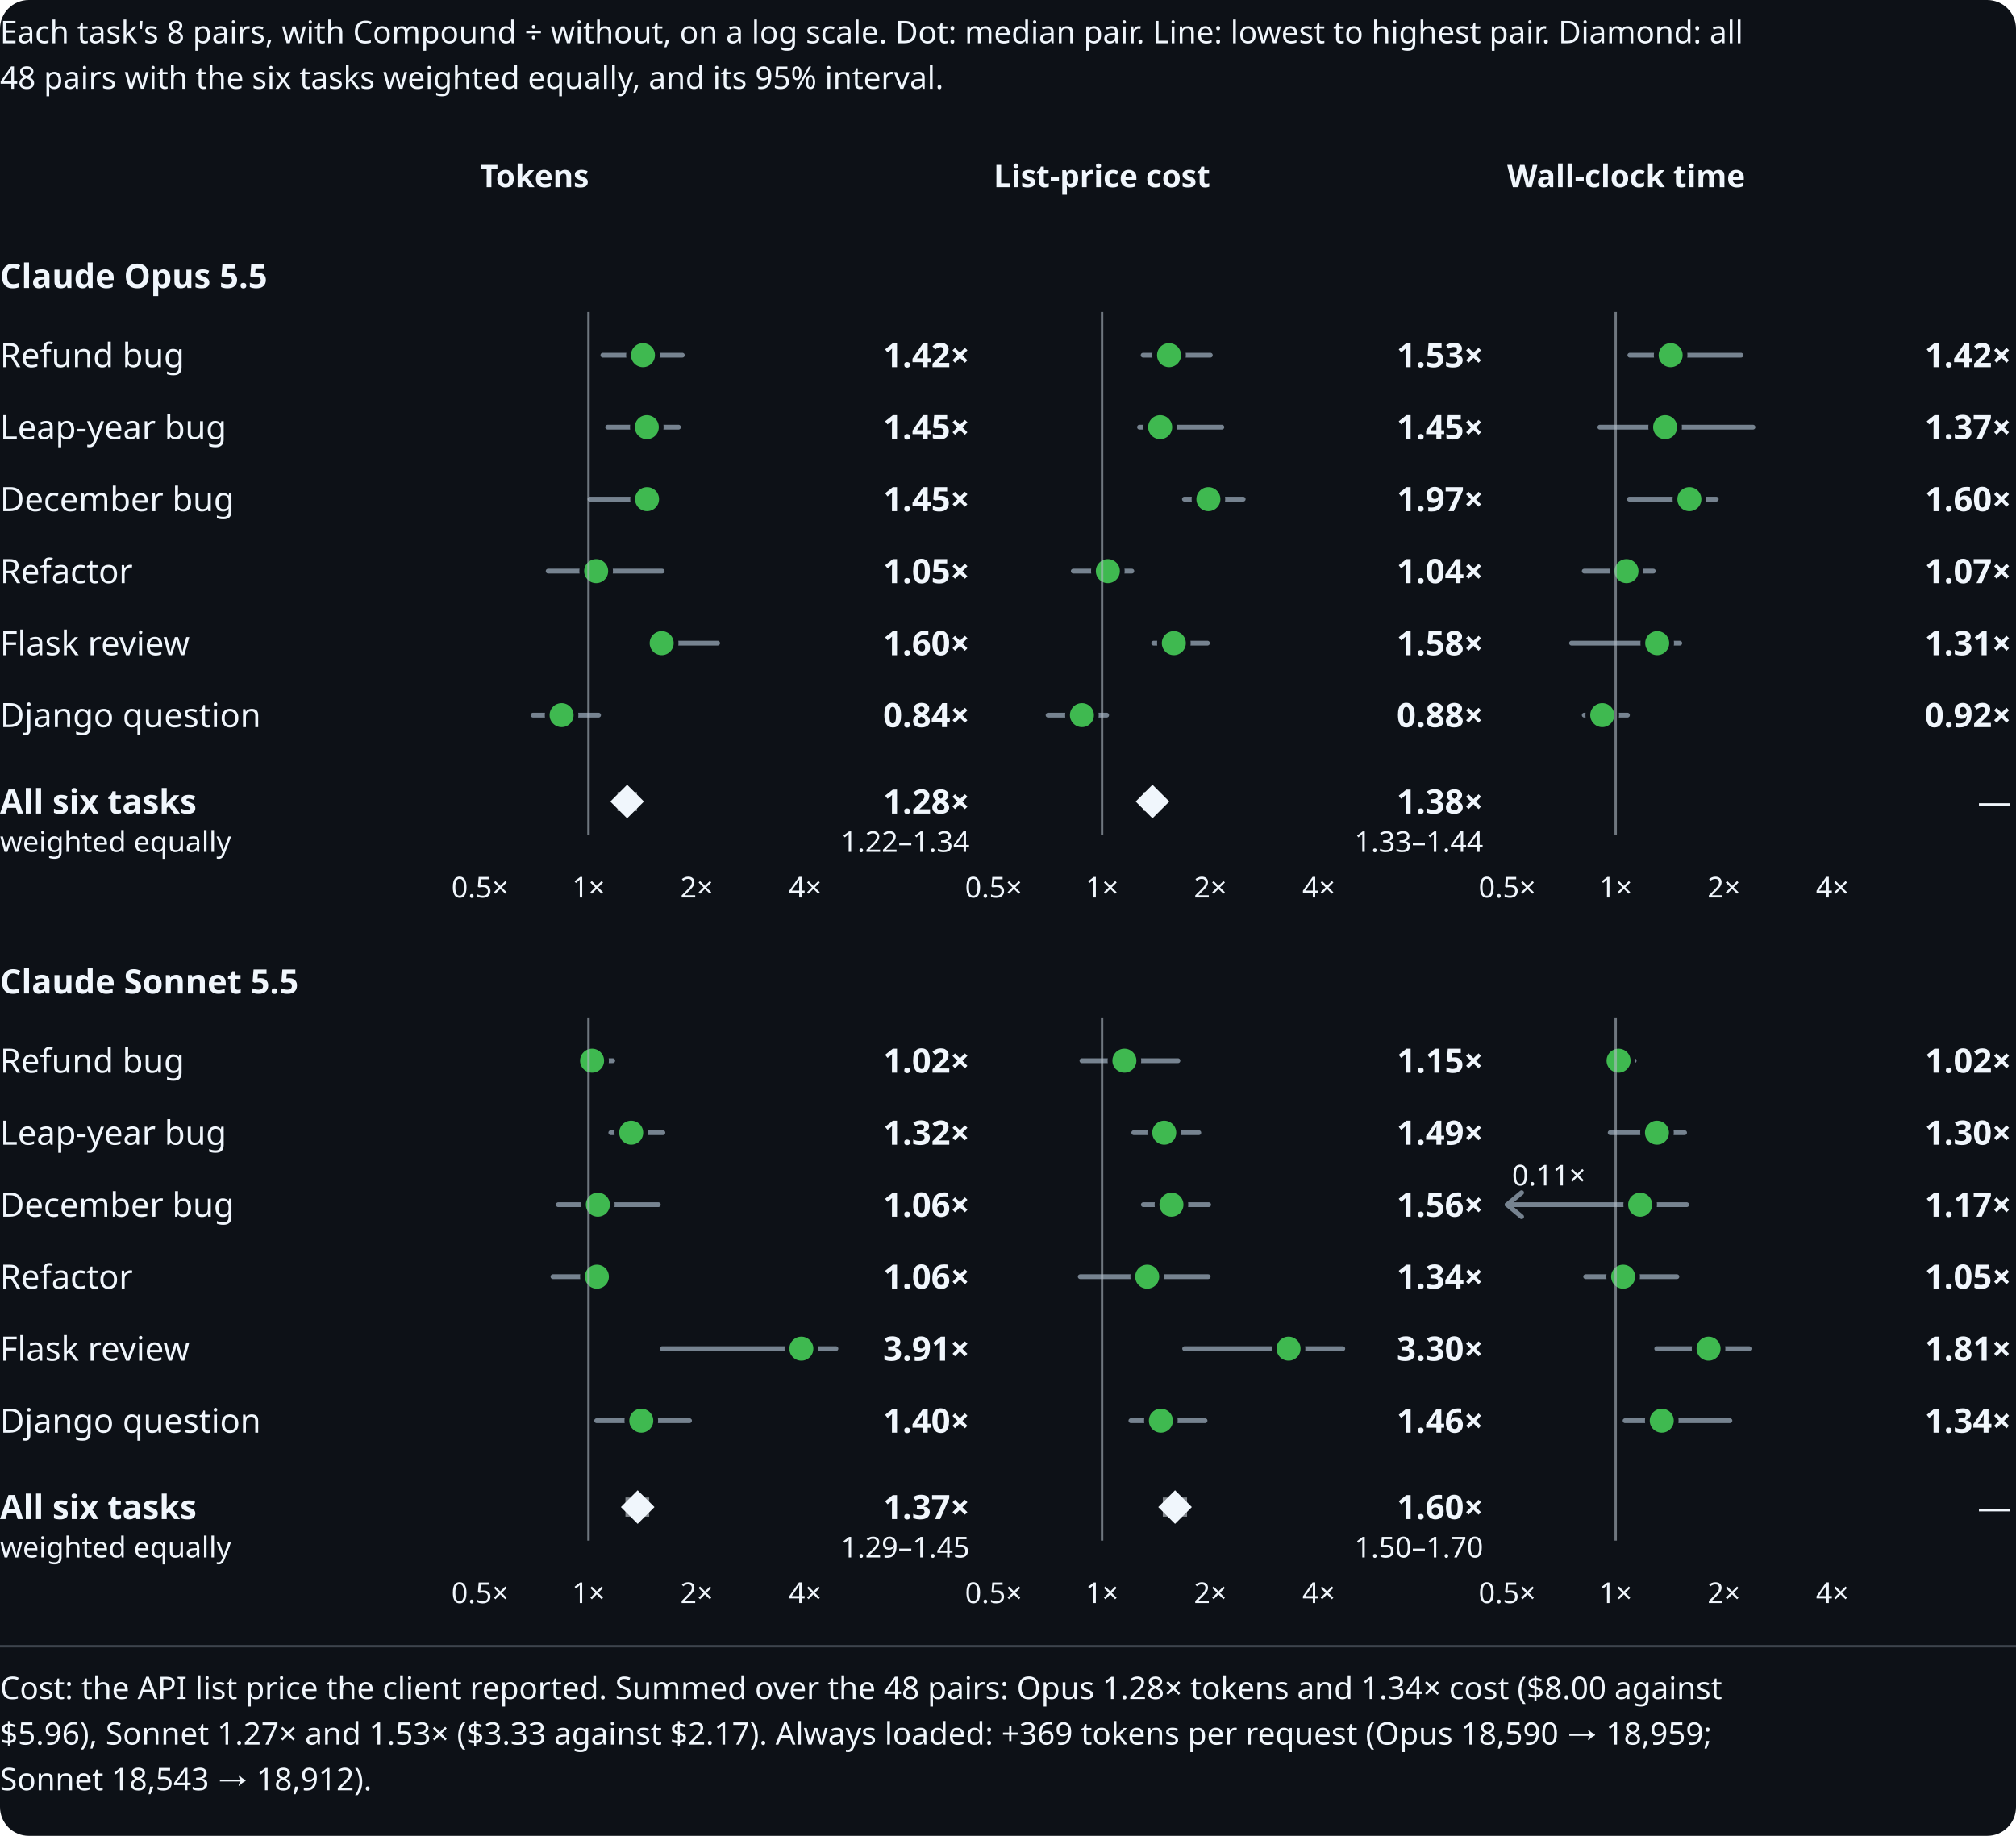
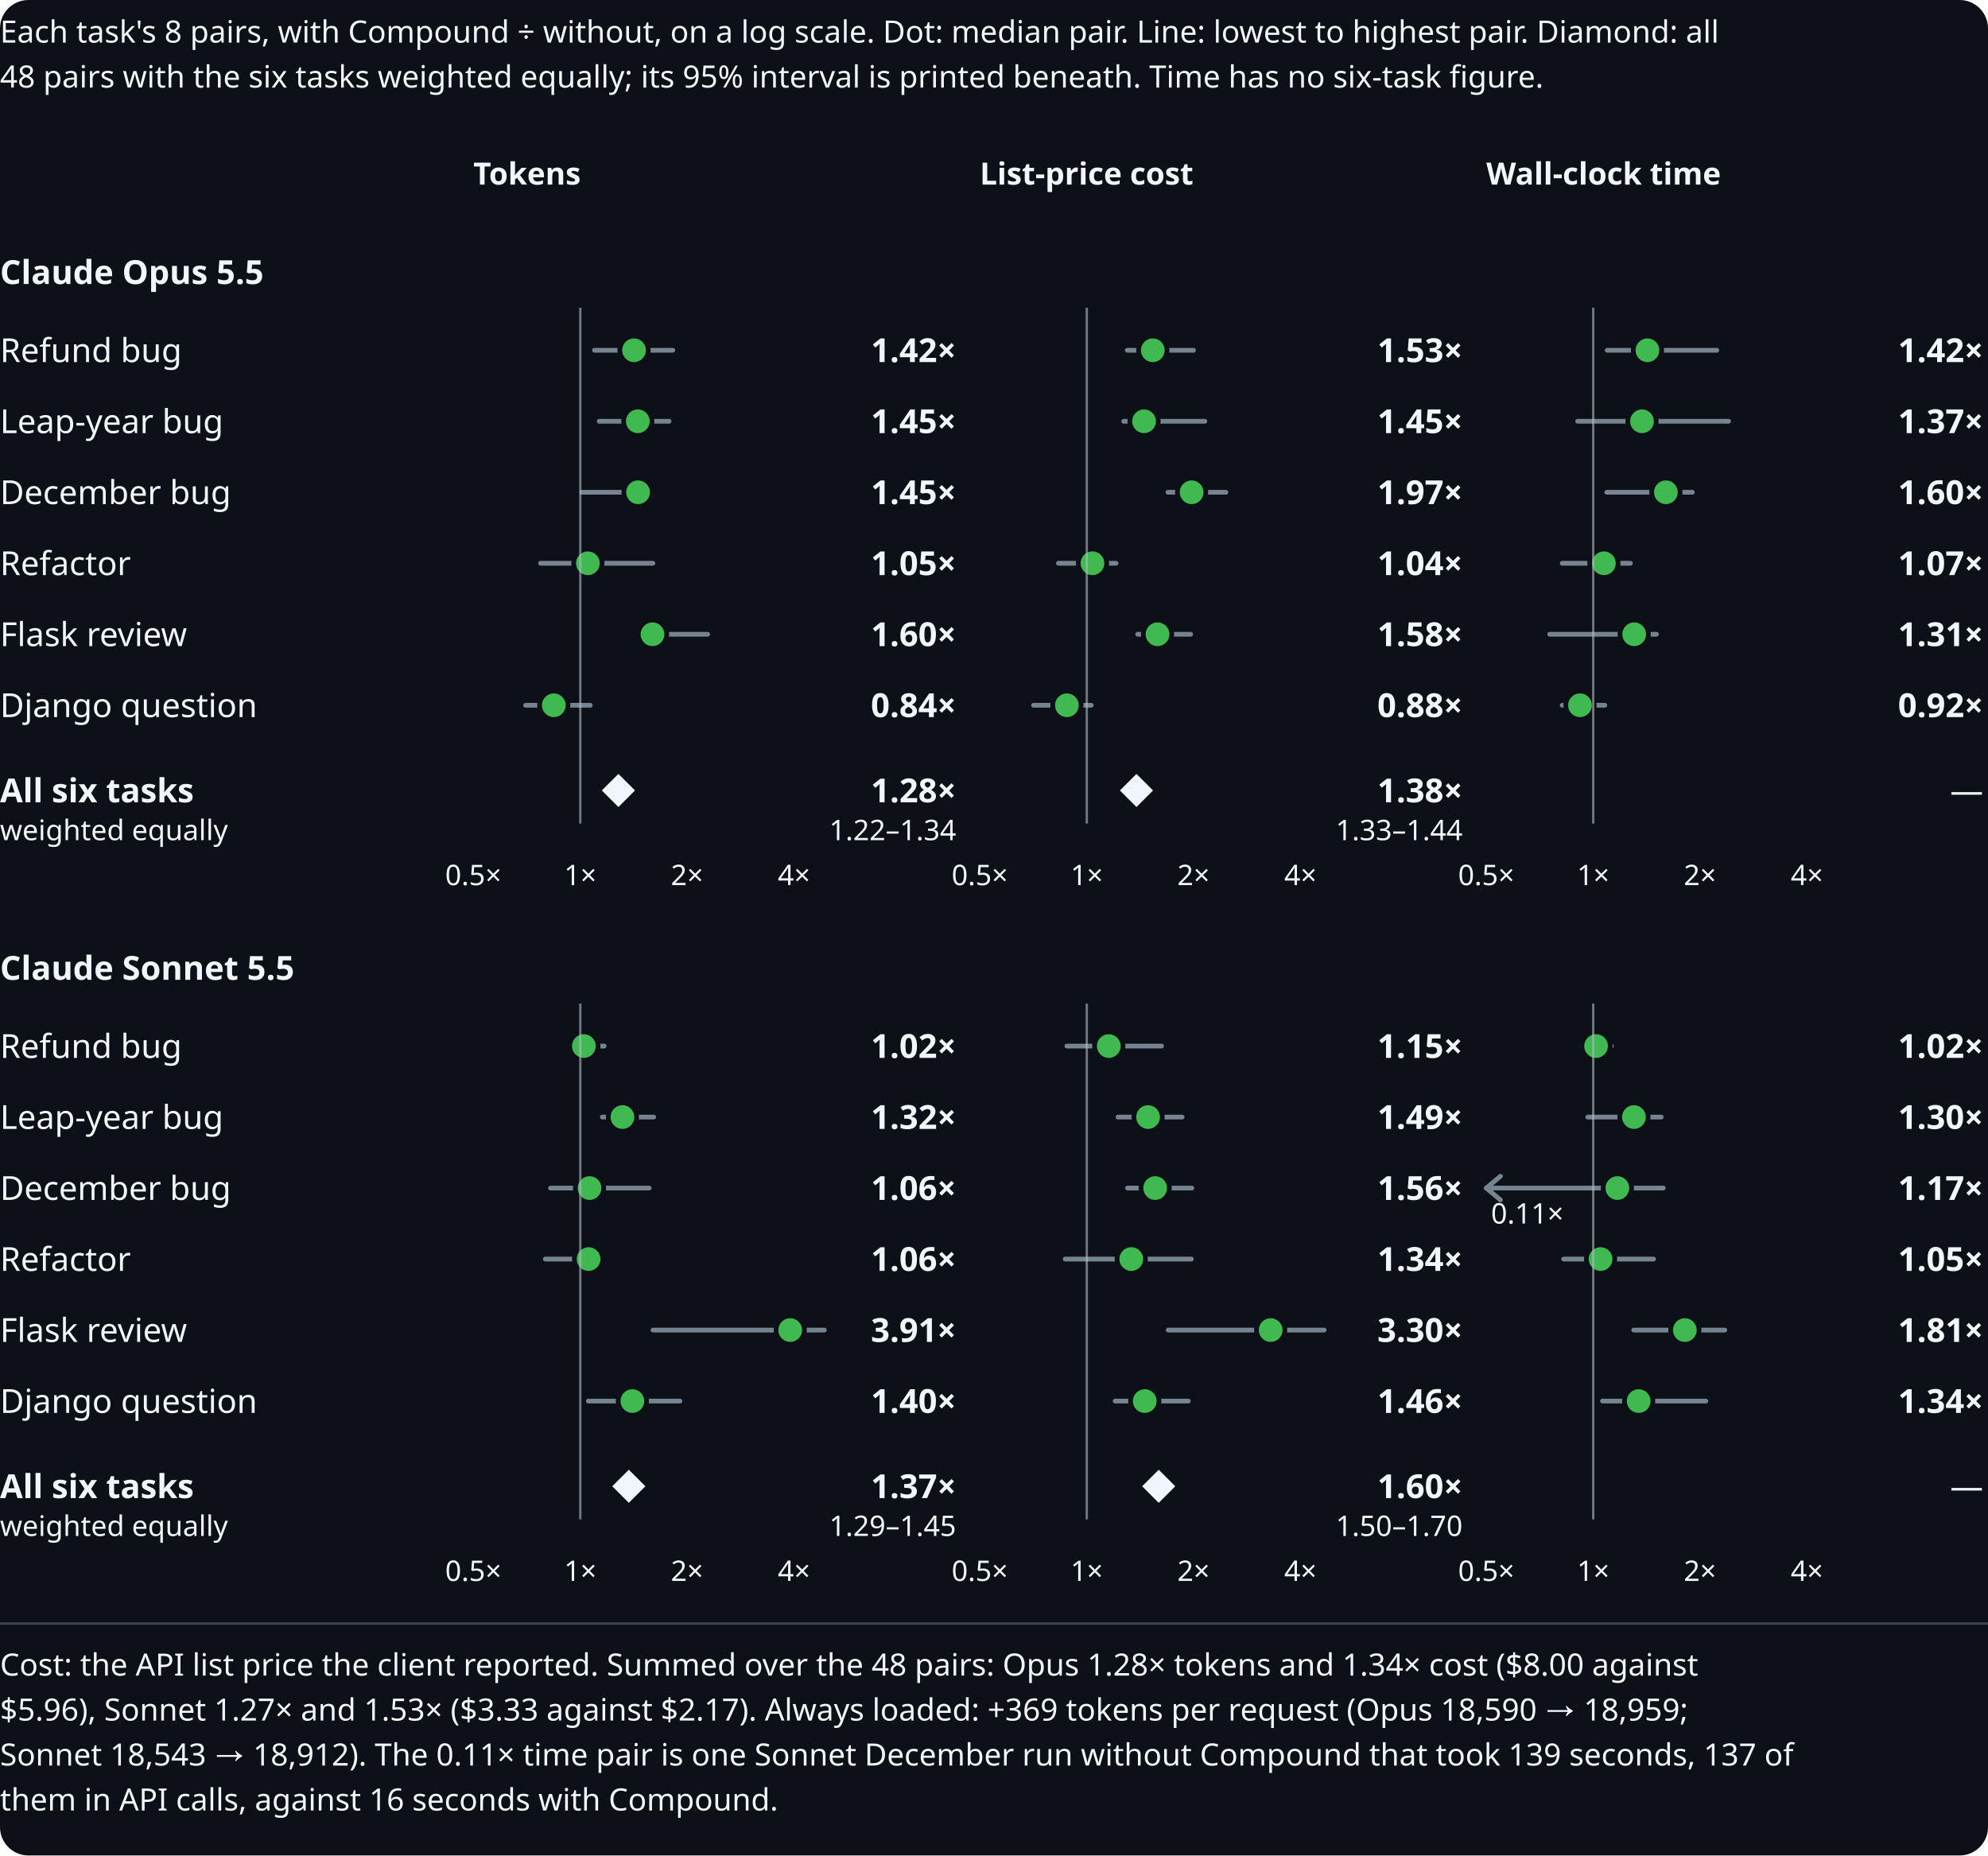
- <svg xmlns="http://www.w3.org/2000/svg" width="840" height="765" viewBox="0 0 840 765" role="img" aria-labelledby="title desc">
+ <svg xmlns="http://www.w3.org/2000/svg" width="840" height="784" viewBox="0 0 840 784" role="img" aria-labelledby="title desc">
  <style>text{font-family:-apple-system,BlinkMacSystemFont,'Segoe UI','Noto Sans',Helvetica,Arial,sans-serif;fill:#f0f6fc;font-variant-numeric:tabular-nums}.mono{font-family:ui-monospace,SFMono-Regular,'SF Mono',Menlo,Consolas,'Liberation Mono',monospace}</style>
-   <rect width="840" height="765" rx="12" fill="#0d1117" />
+   <rect width="840" height="784" rx="12" fill="#0d1117" />
  <text x="0.0" y="18.0" font-size="13" fill="#b1bac4">Each task's 8 pairs, with Compound ÷ without, on a log scale. Dot: median pair. Line: lowest to highest pair. Diamond: all</text>
-   <text x="0.0" y="37.0" font-size="13" fill="#b1bac4">48 pairs with the six tasks weighted equally, and its 95% interval.</text>
+   <text x="0.0" y="37.0" font-size="13" fill="#b1bac4">48 pairs with the six tasks weighted equally; its 95% interval is printed beneath. Time has no six-task figure.</text>
  <text x="200.0" y="78.0" font-size="13" font-weight="600">Tokens</text>
  <text x="414.0" y="78.0" font-size="13" font-weight="600">List-price cost</text>
  <text x="628.0" y="78.0" font-size="13" font-weight="600">Wall-clock time</text>
  <text x="0.0" y="120.0" font-size="14" font-weight="600">Claude Opus 5.5</text>
  <text x="0.0" y="153.0" font-size="14">Refund bug</text>
  <line x1="251.2" y1="148.0" x2="284.3" y2="148.0" stroke="#768390" stroke-width="2" stroke-linecap="round" />
  <circle cx="267.9" cy="148.0" r="6" fill="#3fb950" stroke="#0d1117" stroke-width="2" />
  <text x="404.0" y="153.0" font-size="14" font-weight="600" text-anchor="end">1.42×</text>
  <line x1="476.3" y1="148.0" x2="504.3" y2="148.0" stroke="#768390" stroke-width="2" stroke-linecap="round" />
  <circle cx="487.1" cy="148.0" r="6" fill="#3fb950" stroke="#0d1117" stroke-width="2" />
  <text x="618.0" y="153.0" font-size="14" font-weight="600" text-anchor="end">1.53×</text>
  <line x1="679.1" y1="148.0" x2="725.4" y2="148.0" stroke="#768390" stroke-width="2" stroke-linecap="round" />
  <circle cx="696.1" cy="148.0" r="6" fill="#3fb950" stroke="#0d1117" stroke-width="2" />
  <text x="838.0" y="153.0" font-size="14" font-weight="600" text-anchor="end">1.42×</text>
  <text x="0.0" y="183.0" font-size="14">Leap-year bug</text>
  <line x1="253.2" y1="178.0" x2="282.7" y2="178.0" stroke="#768390" stroke-width="2" stroke-linecap="round" />
  <circle cx="269.5" cy="178.0" r="6" fill="#3fb950" stroke="#0d1117" stroke-width="2" />
  <text x="404.0" y="183.0" font-size="14" font-weight="600" text-anchor="end">1.45×</text>
  <line x1="474.8" y1="178.0" x2="509.1" y2="178.0" stroke="#768390" stroke-width="2" stroke-linecap="round" />
  <circle cx="483.4" cy="178.0" r="6" fill="#3fb950" stroke="#0d1117" stroke-width="2" />
  <text x="618.0" y="183.0" font-size="14" font-weight="600" text-anchor="end">1.45×</text>
  <line x1="666.6" y1="178.0" x2="730.4" y2="178.0" stroke="#768390" stroke-width="2" stroke-linecap="round" />
  <circle cx="693.8" cy="178.0" r="6" fill="#3fb950" stroke="#0d1117" stroke-width="2" />
  <text x="838.0" y="183.0" font-size="14" font-weight="600" text-anchor="end">1.37×</text>
  <text x="0.0" y="213.0" font-size="14">December bug</text>
  <line x1="245.8" y1="208.0" x2="272.8" y2="208.0" stroke="#768390" stroke-width="2" stroke-linecap="round" />
  <circle cx="269.6" cy="208.0" r="6" fill="#3fb950" stroke="#0d1117" stroke-width="2" />
  <text x="404.0" y="213.0" font-size="14" font-weight="600" text-anchor="end">1.45×</text>
  <line x1="493.5" y1="208.0" x2="518.0" y2="208.0" stroke="#768390" stroke-width="2" stroke-linecap="round" />
  <circle cx="503.5" cy="208.0" r="6" fill="#3fb950" stroke="#0d1117" stroke-width="2" />
  <text x="618.0" y="213.0" font-size="14" font-weight="600" text-anchor="end">1.97×</text>
  <line x1="678.9" y1="208.0" x2="715.1" y2="208.0" stroke="#768390" stroke-width="2" stroke-linecap="round" />
  <circle cx="703.9" cy="208.0" r="6" fill="#3fb950" stroke="#0d1117" stroke-width="2" />
  <text x="838.0" y="213.0" font-size="14" font-weight="600" text-anchor="end">1.60×</text>
  <text x="0.0" y="243.0" font-size="14">Refactor</text>
  <line x1="228.4" y1="238.0" x2="275.9" y2="238.0" stroke="#768390" stroke-width="2" stroke-linecap="round" />
  <circle cx="248.4" cy="238.0" r="6" fill="#3fb950" stroke="#0d1117" stroke-width="2" />
  <text x="404.0" y="243.0" font-size="14" font-weight="600" text-anchor="end">1.05×</text>
  <line x1="447.2" y1="238.0" x2="471.6" y2="238.0" stroke="#768390" stroke-width="2" stroke-linecap="round" />
  <circle cx="461.6" cy="238.0" r="6" fill="#3fb950" stroke="#0d1117" stroke-width="2" />
  <text x="618.0" y="243.0" font-size="14" font-weight="600" text-anchor="end">1.04×</text>
  <line x1="660.1" y1="238.0" x2="688.9" y2="238.0" stroke="#768390" stroke-width="2" stroke-linecap="round" />
  <circle cx="677.7" cy="238.0" r="6" fill="#3fb950" stroke="#0d1117" stroke-width="2" />
  <text x="838.0" y="243.0" font-size="14" font-weight="600" text-anchor="end">1.07×</text>
  <text x="0.0" y="273.0" font-size="14">Flask review</text>
  <line x1="270.8" y1="268.0" x2="299.0" y2="268.0" stroke="#768390" stroke-width="2" stroke-linecap="round" />
  <circle cx="275.7" cy="268.0" r="6" fill="#3fb950" stroke="#0d1117" stroke-width="2" />
  <text x="404.0" y="273.0" font-size="14" font-weight="600" text-anchor="end">1.60×</text>
  <line x1="480.7" y1="268.0" x2="503.1" y2="268.0" stroke="#768390" stroke-width="2" stroke-linecap="round" />
  <circle cx="489.1" cy="268.0" r="6" fill="#3fb950" stroke="#0d1117" stroke-width="2" />
  <text x="618.0" y="273.0" font-size="14" font-weight="600" text-anchor="end">1.58×</text>
  <line x1="654.8" y1="268.0" x2="699.9" y2="268.0" stroke="#768390" stroke-width="2" stroke-linecap="round" />
  <circle cx="690.5" cy="268.0" r="6" fill="#3fb950" stroke="#0d1117" stroke-width="2" />
  <text x="838.0" y="273.0" font-size="14" font-weight="600" text-anchor="end">1.31×</text>
  <text x="0.0" y="303.0" font-size="14">Django question</text>
  <line x1="222.1" y1="298.0" x2="249.4" y2="298.0" stroke="#768390" stroke-width="2" stroke-linecap="round" />
  <circle cx="234.0" cy="298.0" r="6" fill="#3fb950" stroke="#0d1117" stroke-width="2" />
  <text x="404.0" y="303.0" font-size="14" font-weight="600" text-anchor="end">0.84×</text>
  <line x1="436.7" y1="298.0" x2="461.1" y2="298.0" stroke="#768390" stroke-width="2" stroke-linecap="round" />
  <circle cx="450.8" cy="298.0" r="6" fill="#3fb950" stroke="#0d1117" stroke-width="2" />
  <text x="618.0" y="303.0" font-size="14" font-weight="600" text-anchor="end">0.88×</text>
  <line x1="660.1" y1="298.0" x2="678.1" y2="298.0" stroke="#768390" stroke-width="2" stroke-linecap="round" />
  <circle cx="667.6" cy="298.0" r="6" fill="#3fb950" stroke="#0d1117" stroke-width="2" />
  <text x="838.0" y="303.0" font-size="14" font-weight="600" text-anchor="end">0.92×</text>
  <text x="0.0" y="339.0" font-size="14" font-weight="600">All six tasks</text>
  <text x="0.0" y="355.0" font-size="12" fill="#b1bac4">weighted equally</text>
-   <line x1="258.3" y1="334.0" x2="264.4" y2="334.0" stroke="#f0f6fc" stroke-width="4" stroke-opacity="0.5" />
-   <line x1="258.3" y1="330.0" x2="258.3" y2="338.0" stroke="#f0f6fc" stroke-width="2" stroke-opacity="0.5" />
-   <line x1="264.4" y1="330.0" x2="264.4" y2="338.0" stroke="#f0f6fc" stroke-width="2" stroke-opacity="0.5" />
  <path d="M261.3,327.0 L268.3,334.0 L261.3,341.0 L254.3,334.0 Z" fill="#f0f6fc" />
  <text x="404.0" y="339.0" font-size="14" font-weight="600" text-anchor="end">1.28×</text>
  <text x="404.0" y="355.0" font-size="12" text-anchor="end" fill="#b1bac4">1.22–1.34</text>
-   <line x1="477.6" y1="334.0" x2="482.8" y2="334.0" stroke="#f0f6fc" stroke-width="4" stroke-opacity="0.5" />
-   <line x1="477.6" y1="330.0" x2="477.6" y2="338.0" stroke="#f0f6fc" stroke-width="2" stroke-opacity="0.5" />
-   <line x1="482.8" y1="330.0" x2="482.8" y2="338.0" stroke="#f0f6fc" stroke-width="2" stroke-opacity="0.5" />
  <path d="M480.2,327.0 L487.2,334.0 L480.2,341.0 L473.2,334.0 Z" fill="#f0f6fc" />
  <text x="618.0" y="339.0" font-size="14" font-weight="600" text-anchor="end">1.38×</text>
  <text x="618.0" y="355.0" font-size="12" text-anchor="end" fill="#b1bac4">1.33–1.44</text>
  <text x="838.0" y="339.0" font-size="14" text-anchor="end" fill="#b1bac4">—</text>
  <line x1="245.2" y1="130.0" x2="245.2" y2="348.0" stroke="#b1bac4" stroke-width="1" stroke-opacity="0.6" />
  <text x="200.0" y="374.0" font-size="12" text-anchor="middle" fill="#b1bac4">0.5×</text>
  <text x="245.2" y="374.0" font-size="12" text-anchor="middle" fill="#b1bac4">1×</text>
  <text x="290.3" y="374.0" font-size="12" text-anchor="middle" fill="#b1bac4">2×</text>
  <text x="335.5" y="374.0" font-size="12" text-anchor="middle" fill="#b1bac4">4×</text>
  <line x1="459.2" y1="130.0" x2="459.2" y2="348.0" stroke="#b1bac4" stroke-width="1" stroke-opacity="0.6" />
  <text x="414.0" y="374.0" font-size="12" text-anchor="middle" fill="#b1bac4">0.5×</text>
  <text x="459.2" y="374.0" font-size="12" text-anchor="middle" fill="#b1bac4">1×</text>
  <text x="504.3" y="374.0" font-size="12" text-anchor="middle" fill="#b1bac4">2×</text>
  <text x="549.5" y="374.0" font-size="12" text-anchor="middle" fill="#b1bac4">4×</text>
  <line x1="673.2" y1="130.0" x2="673.2" y2="348.0" stroke="#b1bac4" stroke-width="1" stroke-opacity="0.6" />
  <text x="628.0" y="374.0" font-size="12" text-anchor="middle" fill="#b1bac4">0.5×</text>
  <text x="673.2" y="374.0" font-size="12" text-anchor="middle" fill="#b1bac4">1×</text>
  <text x="718.3" y="374.0" font-size="12" text-anchor="middle" fill="#b1bac4">2×</text>
  <text x="763.5" y="374.0" font-size="12" text-anchor="middle" fill="#b1bac4">4×</text>
  <text x="0.0" y="414.0" font-size="14" font-weight="600">Claude Sonnet 5.5</text>
  <text x="0.0" y="447.0" font-size="14">Refund bug</text>
  <line x1="245.0" y1="442.0" x2="255.3" y2="442.0" stroke="#768390" stroke-width="2" stroke-linecap="round" />
  <circle cx="246.7" cy="442.0" r="6" fill="#3fb950" stroke="#0d1117" stroke-width="2" />
  <text x="404.0" y="447.0" font-size="14" font-weight="600" text-anchor="end">1.02×</text>
  <line x1="450.8" y1="442.0" x2="490.8" y2="442.0" stroke="#768390" stroke-width="2" stroke-linecap="round" />
  <circle cx="468.5" cy="442.0" r="6" fill="#3fb950" stroke="#0d1117" stroke-width="2" />
  <text x="618.0" y="447.0" font-size="14" font-weight="600" text-anchor="end">1.15×</text>
  <line x1="668.5" y1="442.0" x2="680.9" y2="442.0" stroke="#768390" stroke-width="2" stroke-linecap="round" />
  <circle cx="674.4" cy="442.0" r="6" fill="#3fb950" stroke="#0d1117" stroke-width="2" />
  <text x="838.0" y="447.0" font-size="14" font-weight="600" text-anchor="end">1.02×</text>
  <text x="0.0" y="477.0" font-size="14">Leap-year bug</text>
  <line x1="254.5" y1="472.0" x2="276.2" y2="472.0" stroke="#768390" stroke-width="2" stroke-linecap="round" />
  <circle cx="263.0" cy="472.0" r="6" fill="#3fb950" stroke="#0d1117" stroke-width="2" />
  <text x="404.0" y="477.0" font-size="14" font-weight="600" text-anchor="end">1.32×</text>
  <line x1="472.4" y1="472.0" x2="499.5" y2="472.0" stroke="#768390" stroke-width="2" stroke-linecap="round" />
  <circle cx="485.1" cy="472.0" r="6" fill="#3fb950" stroke="#0d1117" stroke-width="2" />
  <text x="618.0" y="477.0" font-size="14" font-weight="600" text-anchor="end">1.49×</text>
  <line x1="670.9" y1="472.0" x2="701.9" y2="472.0" stroke="#768390" stroke-width="2" stroke-linecap="round" />
  <circle cx="690.4" cy="472.0" r="6" fill="#3fb950" stroke="#0d1117" stroke-width="2" />
  <text x="838.0" y="477.0" font-size="14" font-weight="600" text-anchor="end">1.30×</text>
  <text x="0.0" y="507.0" font-size="14">December bug</text>
  <line x1="232.6" y1="502.0" x2="274.3" y2="502.0" stroke="#768390" stroke-width="2" stroke-linecap="round" />
  <circle cx="249.1" cy="502.0" r="6" fill="#3fb950" stroke="#0d1117" stroke-width="2" />
  <text x="404.0" y="507.0" font-size="14" font-weight="600" text-anchor="end">1.06×</text>
  <line x1="476.4" y1="502.0" x2="503.6" y2="502.0" stroke="#768390" stroke-width="2" stroke-linecap="round" />
  <circle cx="488.1" cy="502.0" r="6" fill="#3fb950" stroke="#0d1117" stroke-width="2" />
  <text x="618.0" y="507.0" font-size="14" font-weight="600" text-anchor="end">1.56×</text>
  <line x1="628.0" y1="502.0" x2="702.8" y2="502.0" stroke="#768390" stroke-width="2" stroke-linecap="round" />
  <path d="M634.0,497.0 L628.0,502.0 L634.0,507.0" fill="none" stroke="#768390" stroke-width="2" stroke-linejoin="round" stroke-linecap="round" />
-   <text x="630.0" y="494.0" font-size="12" text-anchor="start" fill="#b1bac4">0.11×</text>
+   <text x="630.0" y="517.0" font-size="12" text-anchor="start" fill="#b1bac4">0.11×</text>
  <circle cx="683.4" cy="502.0" r="6" fill="#3fb950" stroke="#0d1117" stroke-width="2" />
  <text x="838.0" y="507.0" font-size="14" font-weight="600" text-anchor="end">1.17×</text>
  <text x="0.0" y="537.0" font-size="14">Refactor</text>
  <line x1="230.4" y1="532.0" x2="253.9" y2="532.0" stroke="#768390" stroke-width="2" stroke-linecap="round" />
  <circle cx="248.7" cy="532.0" r="6" fill="#3fb950" stroke="#0d1117" stroke-width="2" />
  <text x="404.0" y="537.0" font-size="14" font-weight="600" text-anchor="end">1.06×</text>
  <line x1="450.1" y1="532.0" x2="503.4" y2="532.0" stroke="#768390" stroke-width="2" stroke-linecap="round" />
  <circle cx="478.0" cy="532.0" r="6" fill="#3fb950" stroke="#0d1117" stroke-width="2" />
  <text x="618.0" y="537.0" font-size="14" font-weight="600" text-anchor="end">1.34×</text>
  <line x1="660.7" y1="532.0" x2="698.7" y2="532.0" stroke="#768390" stroke-width="2" stroke-linecap="round" />
  <circle cx="676.3" cy="532.0" r="6" fill="#3fb950" stroke="#0d1117" stroke-width="2" />
  <text x="838.0" y="537.0" font-size="14" font-weight="600" text-anchor="end">1.05×</text>
  <text x="0.0" y="567.0" font-size="14">Flask review</text>
  <line x1="275.9" y1="562.0" x2="348.3" y2="562.0" stroke="#768390" stroke-width="2" stroke-linecap="round" />
  <circle cx="333.9" cy="562.0" r="6" fill="#3fb950" stroke="#0d1117" stroke-width="2" />
  <text x="404.0" y="567.0" font-size="14" font-weight="600" text-anchor="end">3.91×</text>
  <line x1="493.6" y1="562.0" x2="559.5" y2="562.0" stroke="#768390" stroke-width="2" stroke-linecap="round" />
  <circle cx="536.9" cy="562.0" r="6" fill="#3fb950" stroke="#0d1117" stroke-width="2" />
  <text x="618.0" y="567.0" font-size="14" font-weight="600" text-anchor="end">3.30×</text>
  <line x1="690.3" y1="562.0" x2="728.8" y2="562.0" stroke="#768390" stroke-width="2" stroke-linecap="round" />
  <circle cx="711.9" cy="562.0" r="6" fill="#3fb950" stroke="#0d1117" stroke-width="2" />
  <text x="838.0" y="567.0" font-size="14" font-weight="600" text-anchor="end">1.81×</text>
  <text x="0.0" y="597.0" font-size="14">Django question</text>
  <line x1="248.6" y1="592.0" x2="287.3" y2="592.0" stroke="#768390" stroke-width="2" stroke-linecap="round" />
  <circle cx="267.2" cy="592.0" r="6" fill="#3fb950" stroke="#0d1117" stroke-width="2" />
  <text x="404.0" y="597.0" font-size="14" font-weight="600" text-anchor="end">1.40×</text>
  <line x1="471.2" y1="592.0" x2="502.1" y2="592.0" stroke="#768390" stroke-width="2" stroke-linecap="round" />
  <circle cx="483.7" cy="592.0" r="6" fill="#3fb950" stroke="#0d1117" stroke-width="2" />
  <text x="618.0" y="597.0" font-size="14" font-weight="600" text-anchor="end">1.46×</text>
  <line x1="677.1" y1="592.0" x2="720.8" y2="592.0" stroke="#768390" stroke-width="2" stroke-linecap="round" />
  <circle cx="692.4" cy="592.0" r="6" fill="#3fb950" stroke="#0d1117" stroke-width="2" />
  <text x="838.0" y="597.0" font-size="14" font-weight="600" text-anchor="end">1.34×</text>
  <text x="0.0" y="633.0" font-size="14" font-weight="600">All six tasks</text>
  <text x="0.0" y="649.0" font-size="12" fill="#b1bac4">weighted equally</text>
-   <line x1="261.6" y1="628.0" x2="269.5" y2="628.0" stroke="#f0f6fc" stroke-width="4" stroke-opacity="0.5" />
-   <line x1="261.6" y1="624.0" x2="261.6" y2="632.0" stroke="#f0f6fc" stroke-width="2" stroke-opacity="0.5" />
-   <line x1="269.5" y1="624.0" x2="269.5" y2="632.0" stroke="#f0f6fc" stroke-width="2" stroke-opacity="0.5" />
  <path d="M265.7,621.0 L272.7,628.0 L265.7,635.0 L258.7,628.0 Z" fill="#f0f6fc" />
  <text x="404.0" y="633.0" font-size="14" font-weight="600" text-anchor="end">1.37×</text>
  <text x="404.0" y="649.0" font-size="12" text-anchor="end" fill="#b1bac4">1.29–1.45</text>
-   <line x1="485.5" y1="628.0" x2="493.6" y2="628.0" stroke="#f0f6fc" stroke-width="4" stroke-opacity="0.5" />
-   <line x1="485.5" y1="624.0" x2="485.5" y2="632.0" stroke="#f0f6fc" stroke-width="2" stroke-opacity="0.5" />
-   <line x1="493.6" y1="624.0" x2="493.6" y2="632.0" stroke="#f0f6fc" stroke-width="2" stroke-opacity="0.5" />
  <path d="M489.6,621.0 L496.6,628.0 L489.6,635.0 L482.6,628.0 Z" fill="#f0f6fc" />
  <text x="618.0" y="633.0" font-size="14" font-weight="600" text-anchor="end">1.60×</text>
  <text x="618.0" y="649.0" font-size="12" text-anchor="end" fill="#b1bac4">1.50–1.70</text>
  <text x="838.0" y="633.0" font-size="14" text-anchor="end" fill="#b1bac4">—</text>
  <line x1="245.2" y1="424.0" x2="245.2" y2="642.0" stroke="#b1bac4" stroke-width="1" stroke-opacity="0.6" />
  <text x="200.0" y="668.0" font-size="12" text-anchor="middle" fill="#b1bac4">0.5×</text>
  <text x="245.2" y="668.0" font-size="12" text-anchor="middle" fill="#b1bac4">1×</text>
  <text x="290.3" y="668.0" font-size="12" text-anchor="middle" fill="#b1bac4">2×</text>
  <text x="335.5" y="668.0" font-size="12" text-anchor="middle" fill="#b1bac4">4×</text>
  <line x1="459.2" y1="424.0" x2="459.2" y2="642.0" stroke="#b1bac4" stroke-width="1" stroke-opacity="0.6" />
  <text x="414.0" y="668.0" font-size="12" text-anchor="middle" fill="#b1bac4">0.5×</text>
  <text x="459.2" y="668.0" font-size="12" text-anchor="middle" fill="#b1bac4">1×</text>
  <text x="504.3" y="668.0" font-size="12" text-anchor="middle" fill="#b1bac4">2×</text>
  <text x="549.5" y="668.0" font-size="12" text-anchor="middle" fill="#b1bac4">4×</text>
  <line x1="673.2" y1="424.0" x2="673.2" y2="642.0" stroke="#b1bac4" stroke-width="1" stroke-opacity="0.6" />
  <text x="628.0" y="668.0" font-size="12" text-anchor="middle" fill="#b1bac4">0.5×</text>
  <text x="673.2" y="668.0" font-size="12" text-anchor="middle" fill="#b1bac4">1×</text>
  <text x="718.3" y="668.0" font-size="12" text-anchor="middle" fill="#b1bac4">2×</text>
  <text x="763.5" y="668.0" font-size="12" text-anchor="middle" fill="#b1bac4">4×</text>
  <line x1="0.0" y1="686.0" x2="840.0" y2="686.0" stroke="#3d444d" stroke-width="1" />
  <text x="0.0" y="708.0" font-size="13" fill="#b1bac4">Cost: the API list price the client reported. Summed over the 48 pairs: Opus 1.28× tokens and 1.34× cost ($8.00 against</text>
  <text x="0.0" y="727.0" font-size="13" fill="#b1bac4">$5.96), Sonnet 1.27× and 1.53× ($3.33 against $2.17). Always loaded: +369 tokens per request (Opus 18,590 → 18,959;</text>
-   <text x="0.0" y="746.0" font-size="13" fill="#b1bac4">Sonnet 18,543 → 18,912).</text>
+   <text x="0.0" y="746.0" font-size="13" fill="#b1bac4">Sonnet 18,543 → 18,912). The 0.11× time pair is one Sonnet December run without Compound that took 139 seconds, 137 of</text>
+   <text x="0.0" y="765.0" font-size="13" fill="#b1bac4">them in API calls, against 16 seconds with Compound.</text>
</svg>
